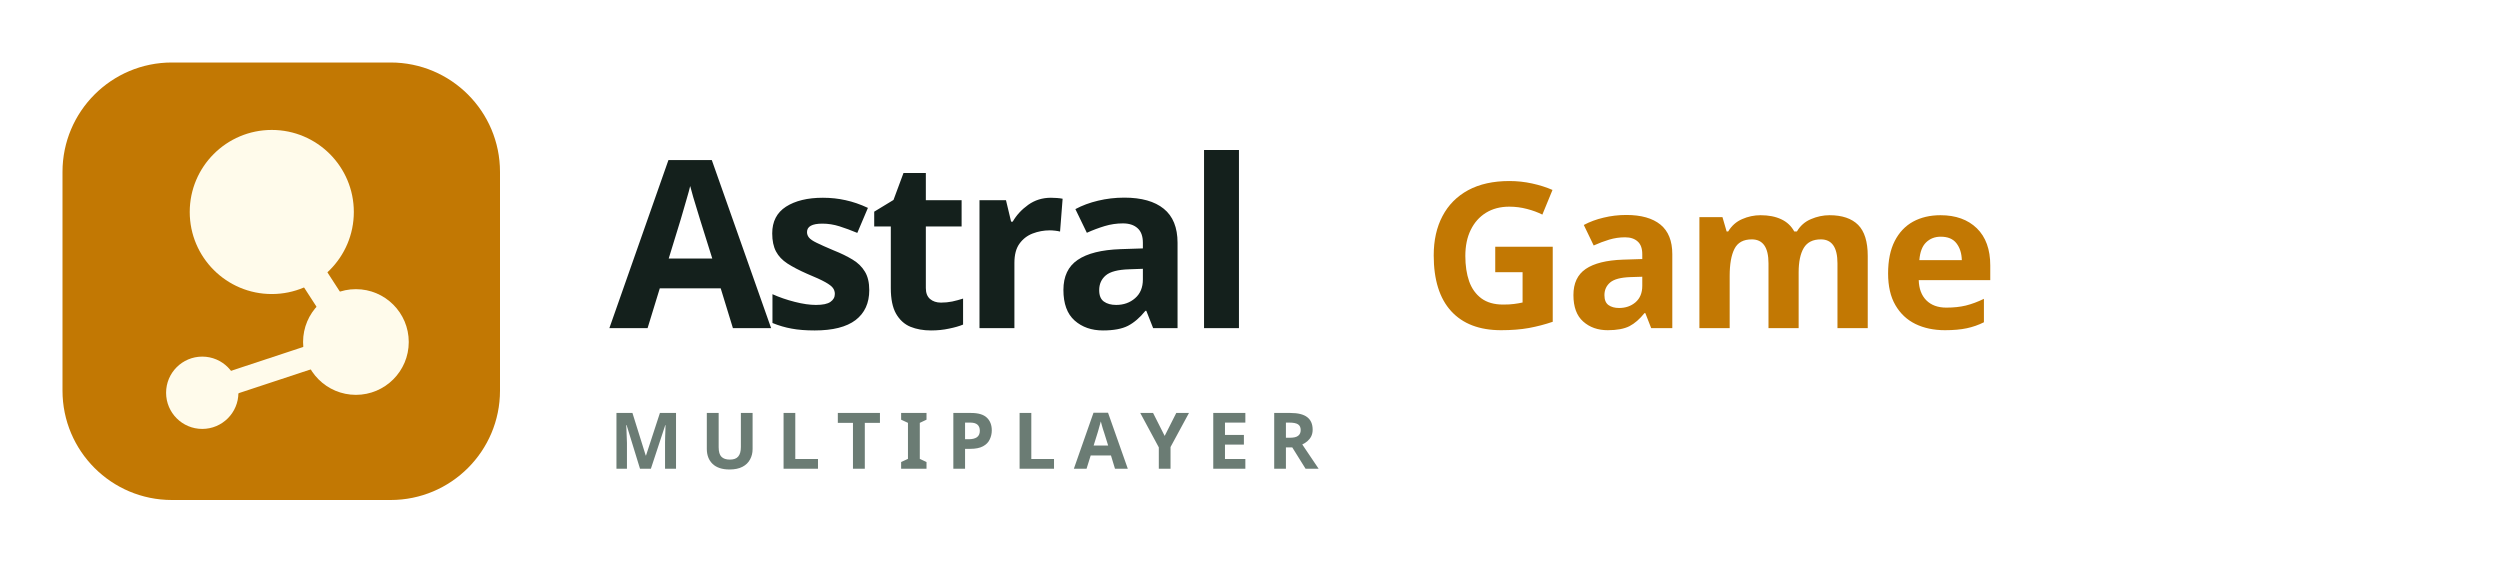
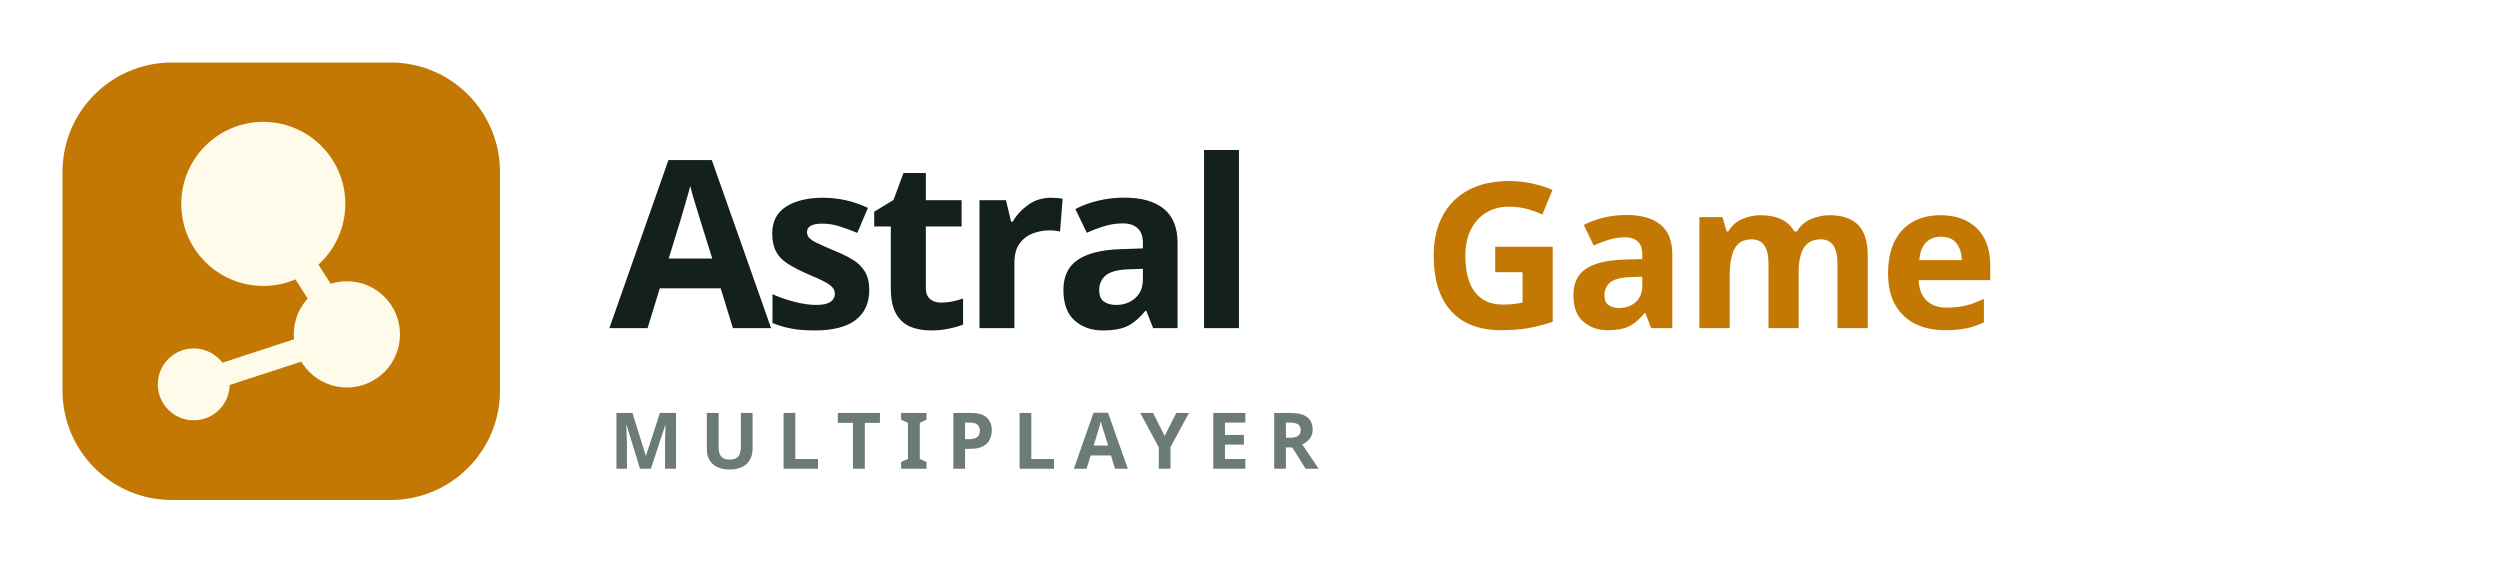
- <svg xmlns="http://www.w3.org/2000/svg" viewBox="0 0 320 72" fill="none" role="img" aria-label="Astral Game">
+ <svg xmlns="http://www.w3.org/2000/svg" viewBox="0 0 320 72" width="320" height="72" fill="none" role="img" aria-label="Astral Game">
  <g transform="translate(8 8)">
    <rect width="56" height="56" rx="14" fill="#C27803" />
-     <g transform="translate(5.25 5.25) scale(0.089)">
-       <line x1="242" y1="156" x2="363" y2="343" stroke="#FFFBEB" stroke-width="40" stroke-linecap="round" />
-       <line x1="363" y1="343" x2="142" y2="416" stroke="#FFFBEB" stroke-width="34" stroke-linecap="round" />
-       <circle cx="242" cy="156" r="118" fill="#FFFBEB" />
-       <circle cx="363" cy="343" r="76" fill="#FFFBEB" />
-       <circle cx="142" cy="416" r="52" fill="#FFFBEB" />
+     <g fill="#FFFBEB" stroke="#FFFBEB" stroke-linecap="round">
+       <line x1="25.7" y1="18.1" x2="36.4" y2="34.8" stroke-width="3.5" />
+       <line x1="36.4" y1="34.8" x2="16.8" y2="41.2" stroke-width="3" />
+       <circle cx="25.7" cy="18.1" r="10.5" stroke="none" />
+       <circle cx="36.4" cy="34.8" r="6.8" stroke="none" />
+       <circle cx="16.8" cy="41.2" r="4.6" stroke="none" />
    </g>
  </g>
-   <text x="78" y="42" fill="#14201C" font-family="Outfit, Noto Sans SC, system-ui, sans-serif" font-size="30" font-weight="800" letter-spacing="-0.04em">Astral</text>
-   <text x="182" y="42" fill="#C27803" font-family="Outfit, Noto Sans SC, system-ui, sans-serif" font-size="26" font-weight="700" letter-spacing="-0.02em">Game</text>
-   <text x="78" y="60" fill="#6B7C74" font-family="Outfit, Noto Sans SC, system-ui, sans-serif" font-size="10" font-weight="700" letter-spacing="0.22em">MULTIPLAYER</text>
+   <text x="78" y="42" fill="#14201C" font-family="Outfit, 'Noto Sans SC', system-ui, sans-serif" font-size="30" font-weight="800" letter-spacing="-0.04em">Astral</text>
+   <text x="182" y="42" fill="#C27803" font-family="Outfit, 'Noto Sans SC', system-ui, sans-serif" font-size="26" font-weight="700" letter-spacing="-0.02em">Game</text>
+   <text x="78" y="60" fill="#6B7C74" font-family="Outfit, 'Noto Sans SC', system-ui, sans-serif" font-size="10" font-weight="700" letter-spacing="0.22em">MULTIPLAYER</text>
</svg>
